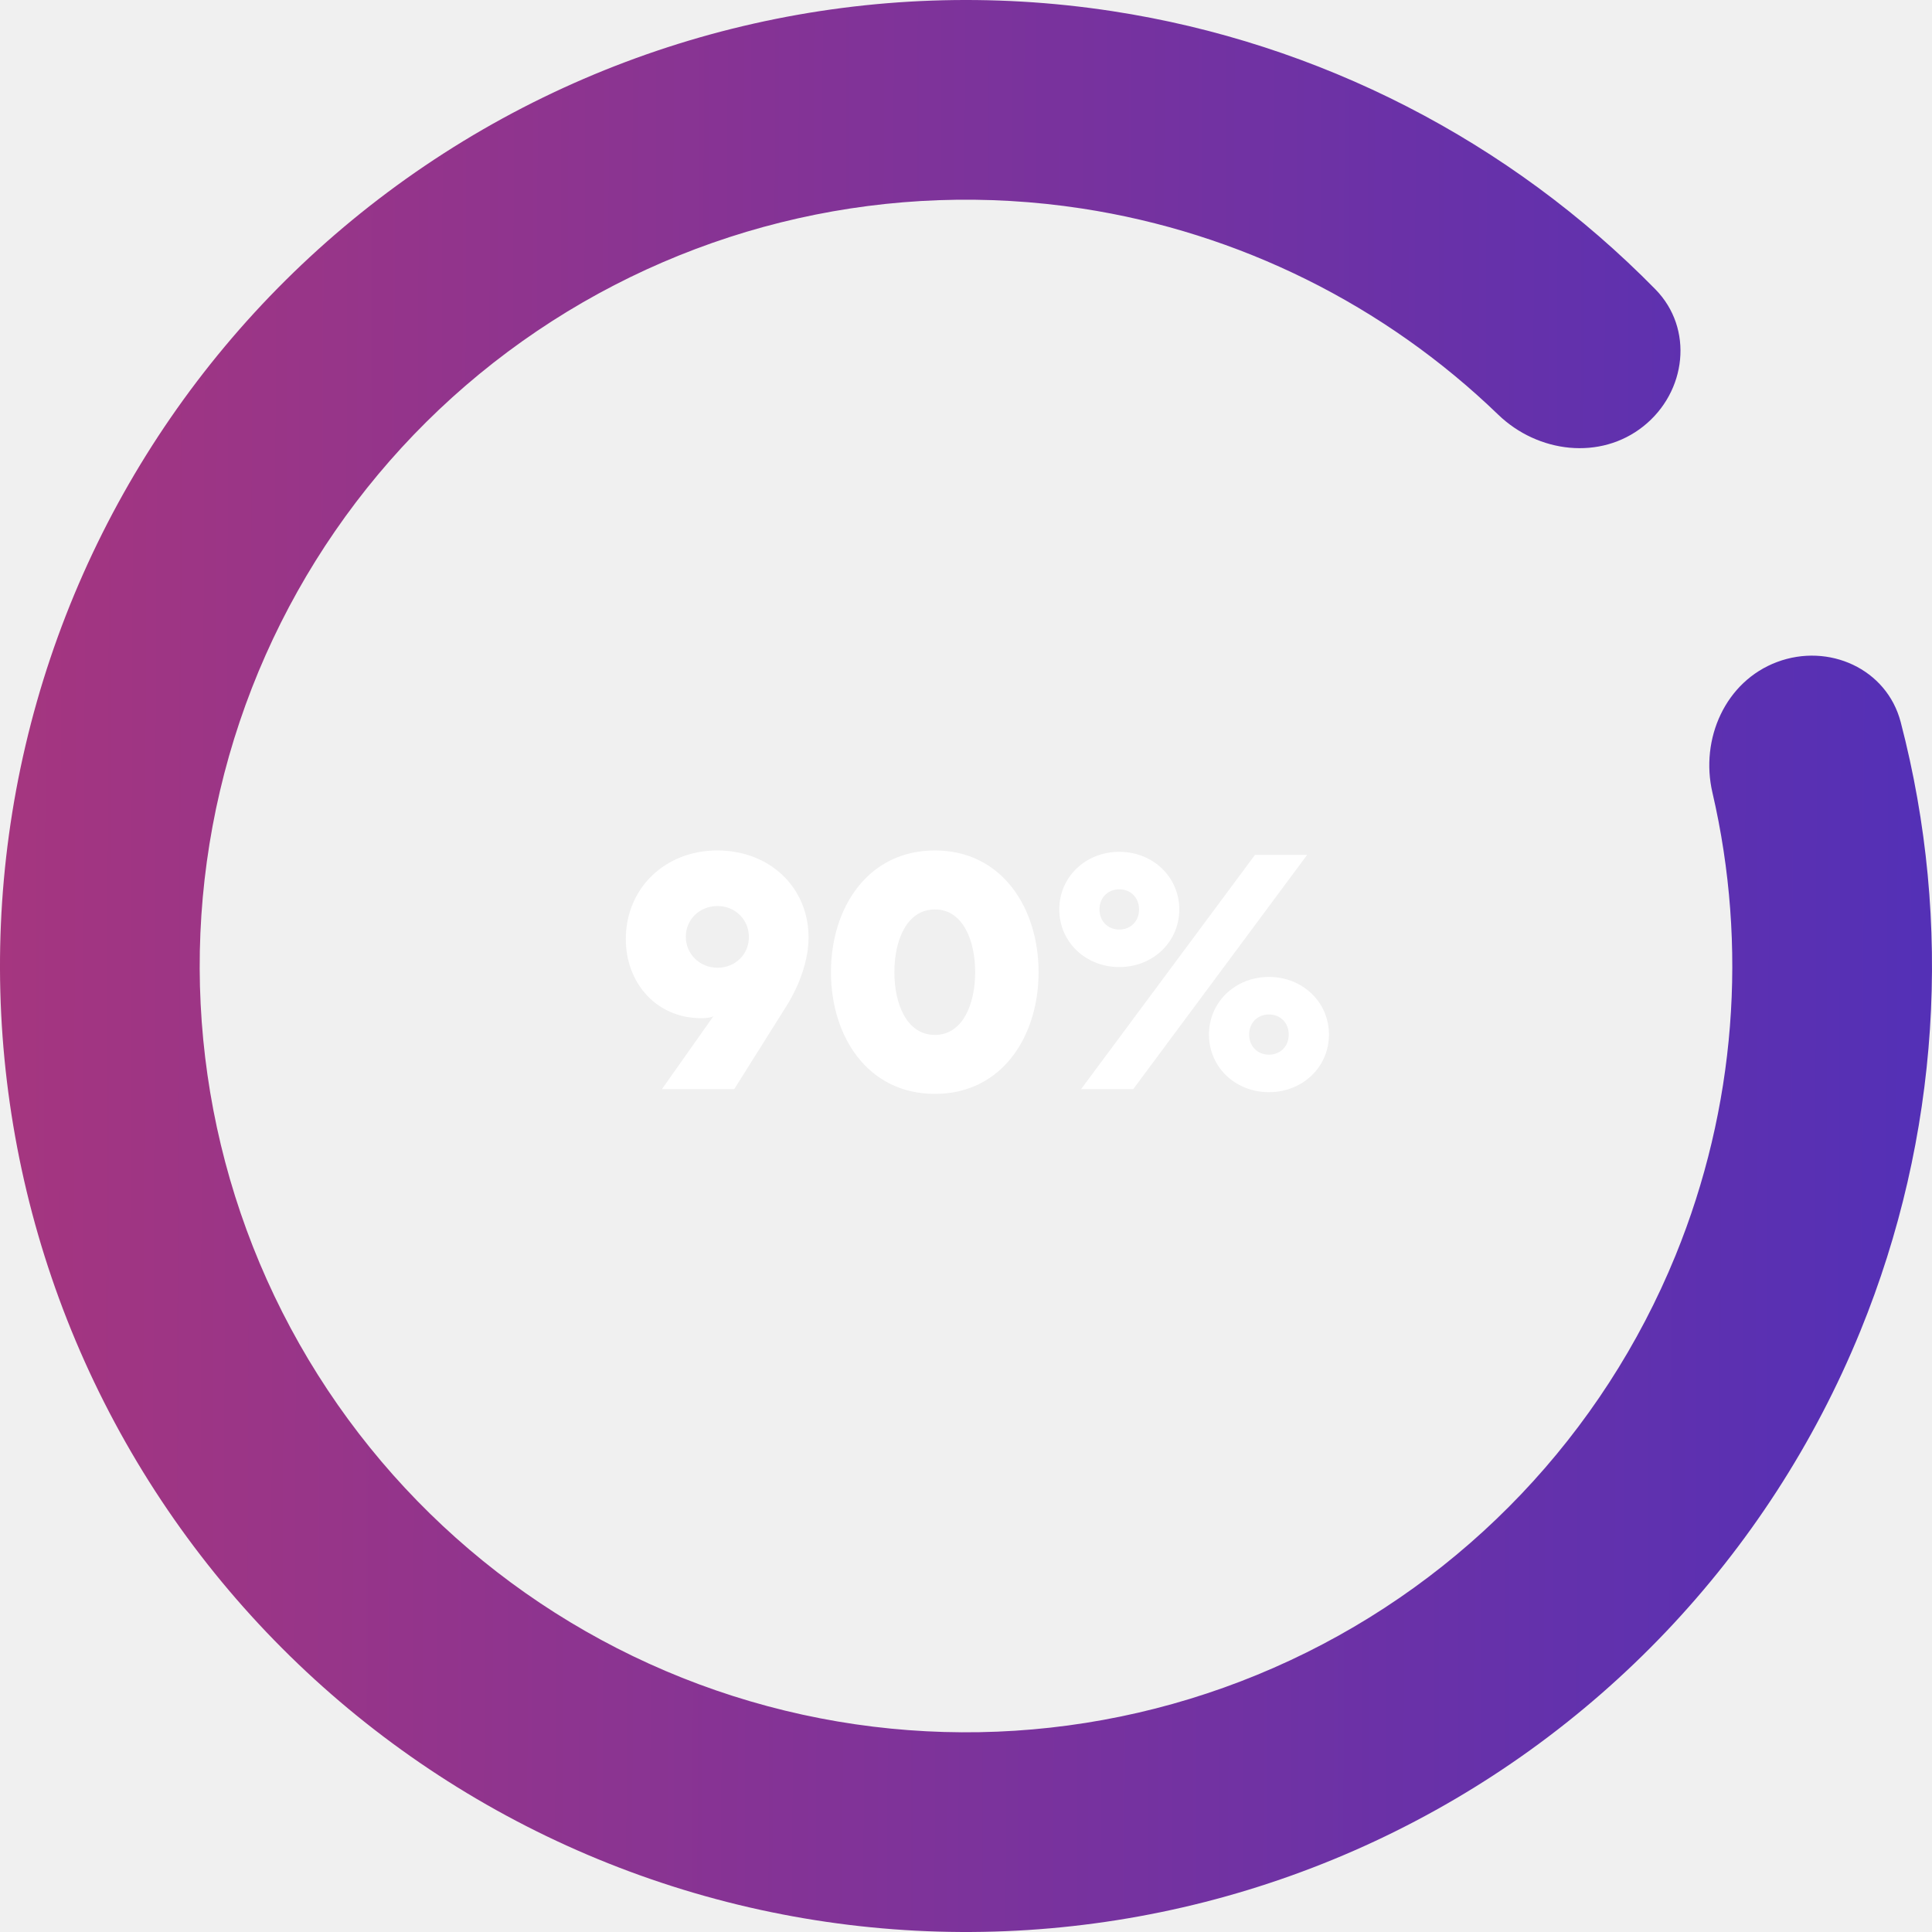
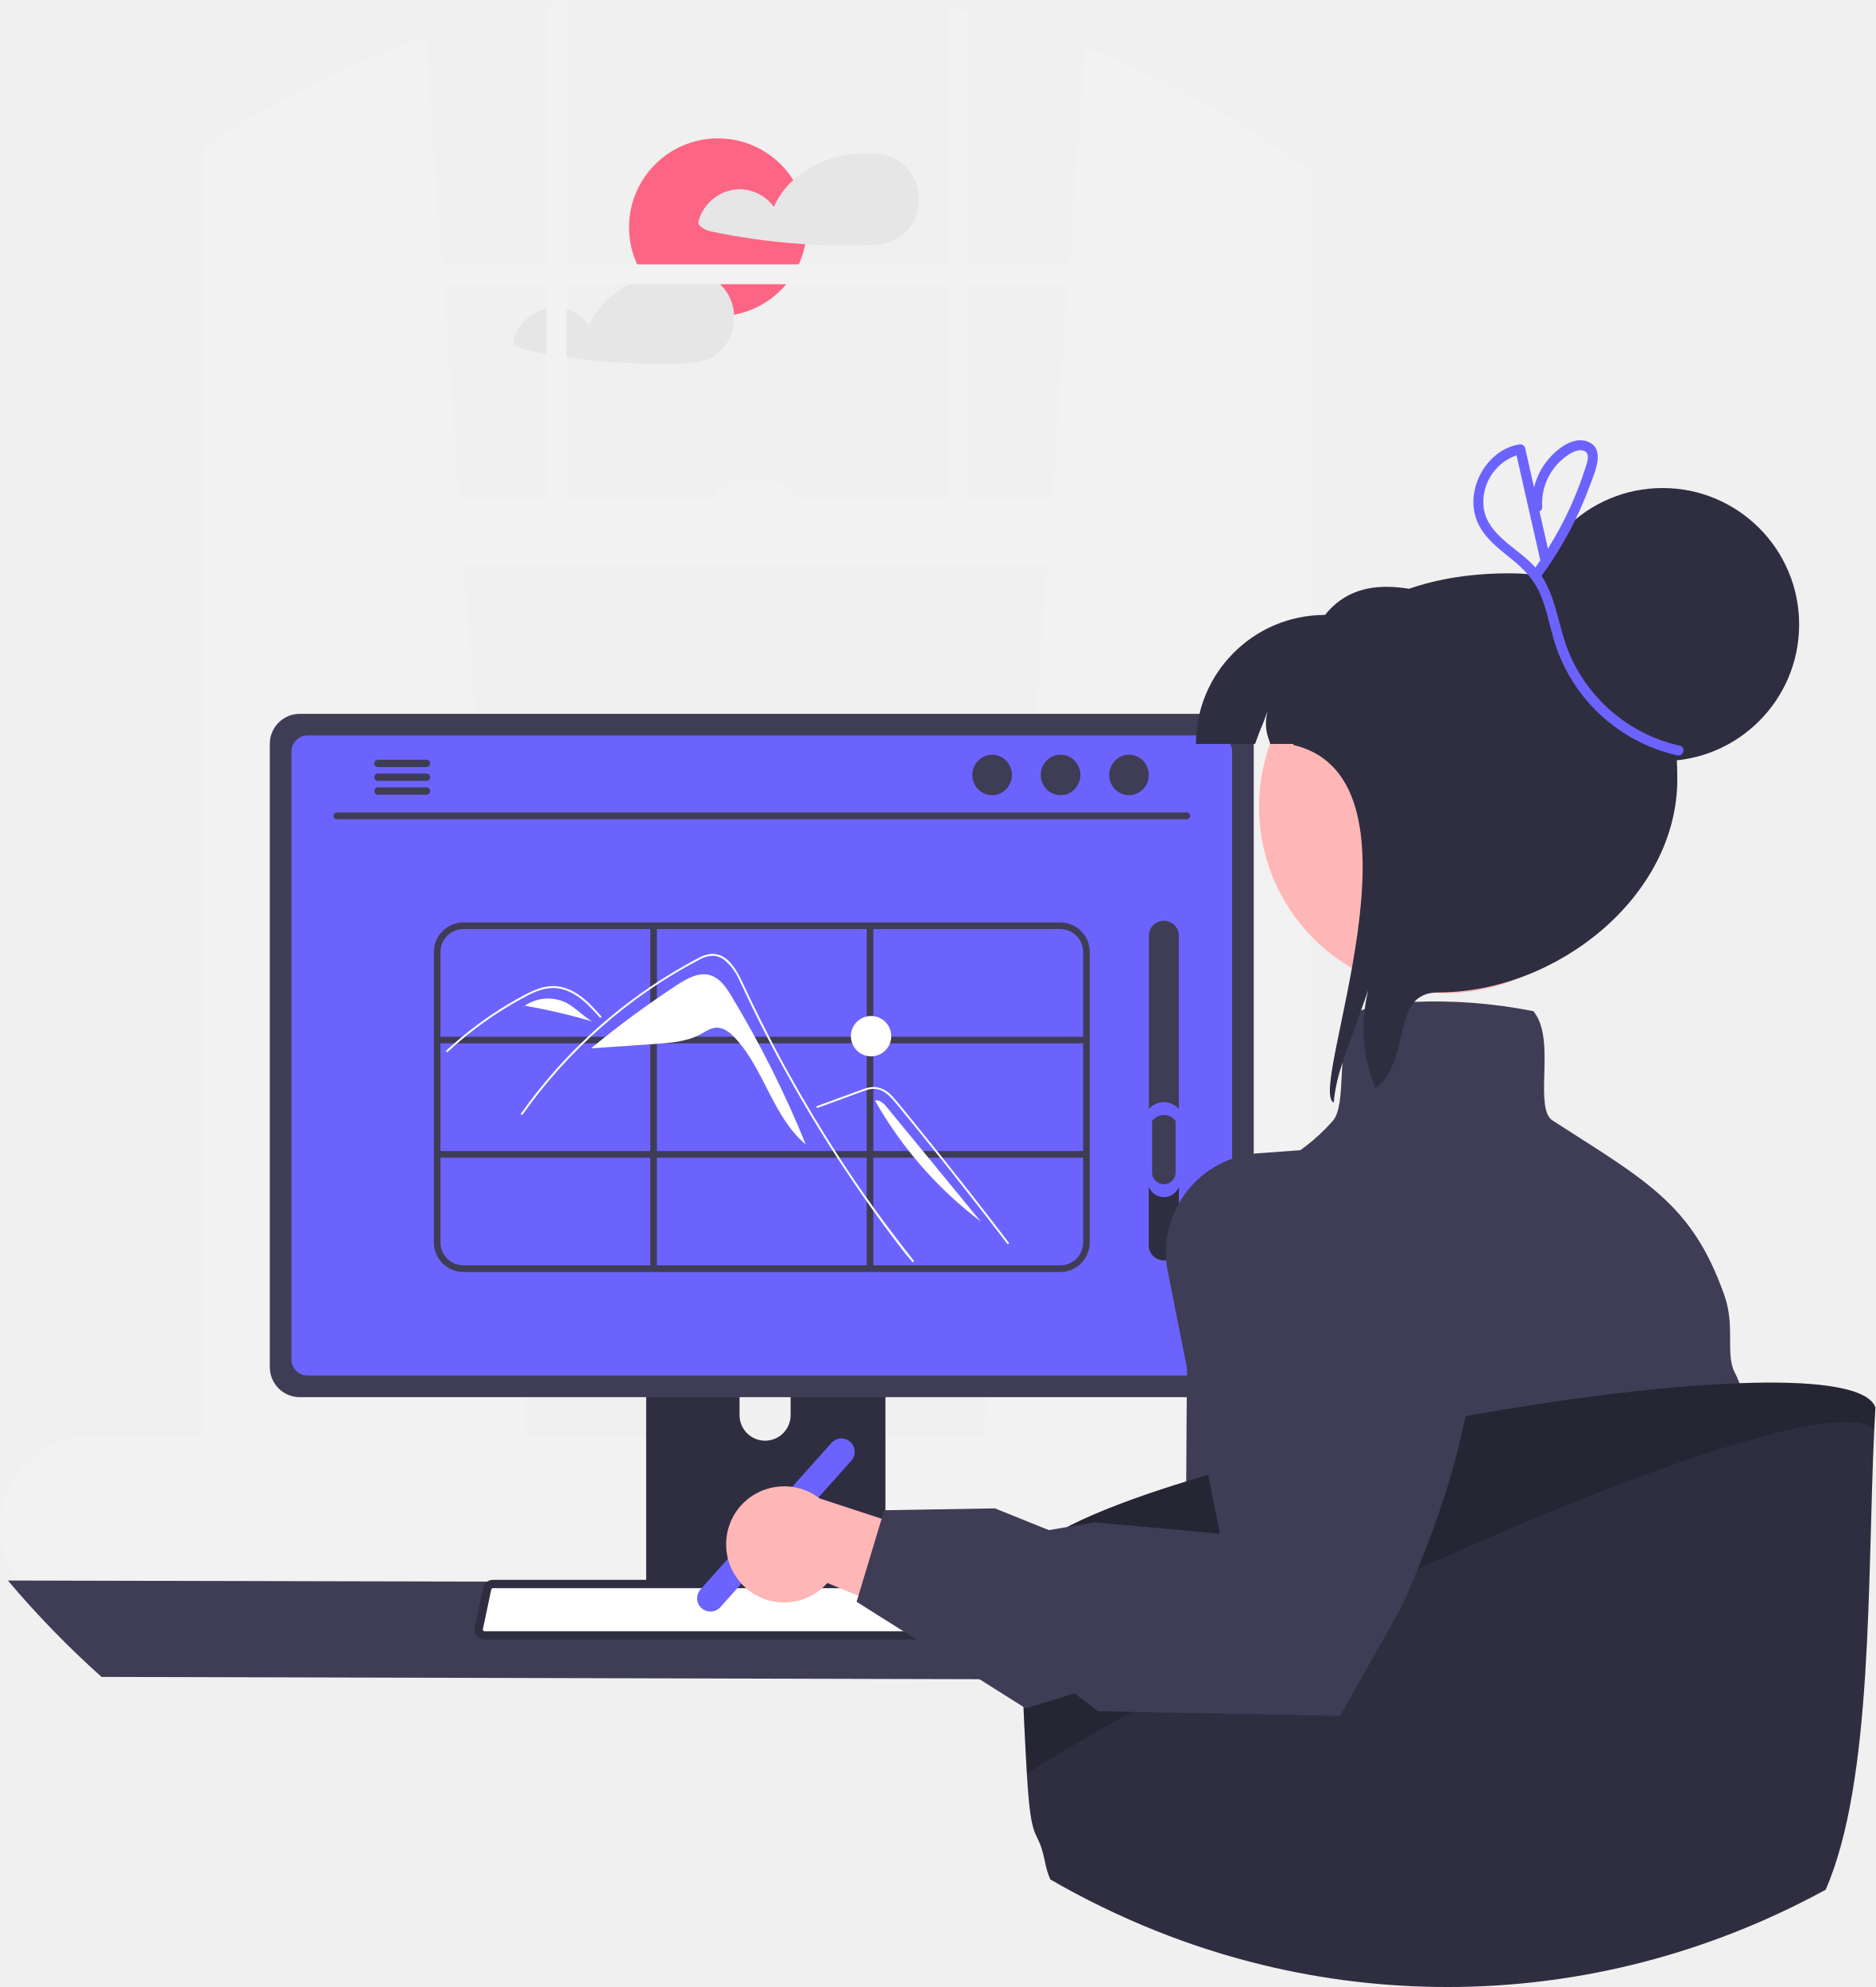
- <svg xmlns="http://www.w3.org/2000/svg" width="204" height="204" viewBox="0 0 204 204" fill="none">
-   <path d="M187.639 69.902C193.092 67.859 199.226 70.614 200.696 76.248C206.238 97.486 204.802 120.051 196.436 140.546C186.737 164.31 168.435 183.543 145.182 194.409C121.928 205.275 95.433 206.975 70.982 199.169C46.531 191.364 25.921 174.628 13.264 152.299C0.607 129.97 -3.166 103.69 2.696 78.702C8.559 53.713 23.627 31.854 44.894 17.484C66.161 3.114 92.064 -2.709 117.435 1.175C139.317 4.524 159.415 14.883 174.791 30.547C178.869 34.702 178.083 41.38 173.529 45.009C168.975 48.637 162.385 47.827 158.195 43.783C146.212 32.215 130.877 24.564 114.244 22.018C94.118 18.937 73.57 23.557 56.699 34.956C39.829 46.355 27.876 63.696 23.225 83.518C18.574 103.34 21.568 124.188 31.608 141.901C41.649 159.614 57.998 172.89 77.394 179.082C96.791 185.274 117.809 183.925 136.255 175.305C154.701 166.686 169.219 151.429 176.914 132.578C183.273 116.999 184.584 99.912 180.815 83.688C179.497 78.016 182.187 71.946 187.639 69.902Z" fill="url(#paint0_linear_16_349)" />
-   <path d="M66.08 99.16C66.08 103.804 69.32 107.512 74.036 107.512C74.648 107.512 75.08 107.44 75.332 107.296L69.896 115H77.528L83.072 106.18C84.476 103.912 85.376 101.32 85.376 98.98C85.376 93.724 81.308 89.8 75.728 89.8C70.256 89.8 66.08 93.76 66.08 99.16ZM72.416 98.908C72.416 97.072 73.892 95.668 75.764 95.668C77.636 95.668 79.076 97.108 79.076 98.944C79.076 100.78 77.636 102.184 75.764 102.184C73.892 102.184 72.416 100.744 72.416 98.908ZM109.665 102.652C109.665 95.848 105.777 89.8 98.721 89.8C91.629 89.8 87.741 95.848 87.741 102.652C87.741 109.456 91.629 115.504 98.721 115.504C105.777 115.504 109.665 109.456 109.665 102.652ZM102.969 102.652C102.969 106 101.673 109.276 98.721 109.276C95.733 109.276 94.437 106 94.437 102.652C94.437 99.304 95.733 96.028 98.721 96.028C101.673 96.028 102.969 99.304 102.969 102.652ZM124.521 96.028C124.521 92.608 121.749 89.944 118.185 89.944C114.621 89.944 111.849 92.608 111.849 96.028C111.849 99.448 114.621 102.112 118.185 102.112C121.749 102.112 124.521 99.448 124.521 96.028ZM120.273 96.028C120.273 97.288 119.373 98.152 118.185 98.152C116.997 98.152 116.097 97.288 116.097 96.028C116.097 94.768 116.997 93.904 118.185 93.904C119.373 93.904 120.273 94.768 120.273 96.028ZM138.021 90.268H132.513L114.153 115H119.661L138.021 90.268ZM127.653 109.24C127.653 112.66 130.425 115.324 133.989 115.324C137.553 115.324 140.325 112.66 140.325 109.24C140.325 105.82 137.553 103.156 133.989 103.156C130.425 103.156 127.653 105.82 127.653 109.24ZM131.901 109.24C131.901 107.98 132.801 107.116 133.989 107.116C135.177 107.116 136.077 107.98 136.077 109.24C136.077 110.5 135.177 111.364 133.989 111.364C132.801 111.364 131.901 110.5 131.901 109.24Z" fill="white" />
-   <defs>
-     <linearGradient id="paint0_linear_16_349" x1="-12.435" y1="91.215" x2="228.124" y2="92.098" gradientUnits="userSpaceOnUse">
-       <stop stop-color="#AA367C" />
-       <stop offset="1" stop-color="#4A2FBD" />
-     </linearGradient>
-   </defs>
+ <svg xmlns="http://www.w3.org/2000/svg" data-name="Layer 1" width="563.232" height="596.817" viewBox="0 0 563.232 596.817">
+   <circle cx="215.615" cy="68.266" r="26.701" fill="#fd6584" />
+   <path d="M601.119,230.112a13.235,13.235,0,0,0-11.17-9.29,1.081,1.081,0,0,0-.18,0,1.418,1.418,0,0,0-.22-.05c-8.94-1.16-18.88,1.66-25.57,7.8a23.958,23.958,0,0,0-5.83,8.04,12.917,12.917,0,0,0-10.83-5.28,13.184,13.184,0,0,0-11.8,9.51,1.526,1.526,0,0,0,.69,1.69,6.673,6.673,0,0,0,2.79,1.42c2.21.47,4.44.9,6.67,1.29q6.54,1.14,13.15,1.85,4.365.465,8.75.74c6.04.38,12.11.47,18.16.28,3-.1,5.88-.2,8.62-1.52a12.798,12.798,0,0,0,4.95-4.31A14.548,14.548,0,0,0,601.119,230.112Z" transform="translate(-325.7462 -174.4889)" fill="#e6e6e6" />
+   <path d="M546.189,269.012a13.652,13.652,0,0,0-.56-3.3,13.26,13.26,0,0,0-11.18-9.29.965.965,0,0,0-.17,0,1.887,1.887,0,0,0-.23-.05,33.194,33.194,0,0,0-14.69,1.51c-7.26,2.43-13.63,7.33-16.7,14.33a12.922,12.922,0,0,0-10.84-5.28,13.183,13.183,0,0,0-11.8,9.51,1.555,1.555,0,0,0,.69,1.69,6.733,6.733,0,0,0,2.79,1.42c2.22.47,4.44.9,6.68,1.29q6.54,1.14,13.14,1.85a195.164,195.164,0,0,0,26.92,1.02c2.99-.1,5.88-.2,8.62-1.52a12.77,12.77,0,0,0,4.94-4.31A14.264,14.264,0,0,0,546.189,269.012Z" transform="translate(-325.7462 -174.4889)" fill="#e6e6e6" />
+   <path d="M743.876,605.969h-24.34V225.999c-1.64-1.21-3.29-2.41-4.96-3.58q-.495-.345-.99-.69a288.322,288.322,0,0,0-62.01-32.94l-4.72,65.1-0.0.004H616.486V177.879c-1.98-.49-3.96-.95-5.96-1.38v77.394h-114.68V174.489c-1.99.37-3.98.75-5.96,1.16v78.244H458.517l-0-.004-4.95-68.27a287.687,287.687,0,0,0-60.78,29.46c-.66.42-1.32.84-1.98,1.28-1.33.86-2.66,1.74-3.97,2.63v386.98h-34.27a26.803,26.803,0,0,0-24.89,36.79,25.54,25.54,0,0,0,1.75,3.56,27.095,27.095,0,0,0,3.02,4.18,26.76,26.76,0,0,0,20.12,9.11h391.31a26.82,26.82,0,0,0,0-53.64ZM640.316,344.271l-18.93,261.698h-137.4l-18.93-261.698Zm6.11-84.419-4.67,64.556h-25.27V259.852Zm-35.9,0v64.556H564.894a10.916,10.916,0,0,0-9.723-5.959h-5.959a10.916,10.916,0,0,0-9.723,5.959H495.846V259.852Zm-120.64,64.556h-26.27l-4.67-64.556h30.94Z" transform="translate(-325.7462 -174.4889)" fill="#f2f2f2" />
+   <path d="M328.114,649.216a289.004,289.004,0,0,0,28.12,28.95l379.58,1a289.003,289.003,0,0,0,28.12-28.95Z" transform="translate(-325.7462 -174.4889)" fill="#3f3d56" />
+   <path d="M519.804,552.406v102.56h71.85v-102.56a3.448,3.448,0,0,0-2.43-3.3,3.175,3.175,0,0,0-1.03-.16h-64.92A3.463,3.463,0,0,0,519.804,552.406Zm28.04,35.24a7.67,7.67,0,0,1,15.34,0v11.9a7.67,7.67,0,0,1-15.34,0Z" transform="translate(-325.7462 -174.4889)" fill="#2f2e41" />
+   <path d="M519.584,651.686v9.89a1.946,1.946,0,0,0,1.93,1.94h68.43a1.94,1.94,0,0,0,1.93-1.94v-9.89Z" transform="translate(-325.7462 -174.4889)" fill="#3f3d56" />
+   <path d="M406.774,397.886v187.26a9.007,9.007,0,0,0,9,9h277.5a9.007,9.007,0,0,0,9-9v-187.26a9.011,9.011,0,0,0-9-8.99h-277.5A9.012,9.012,0,0,0,406.774,397.886Z" transform="translate(-325.7462 -174.4889)" fill="#3f3d56" />
+   <path d="M413.284,400.216v182.62a4.818,4.818,0,0,0,4.81,4.81h272.87a4.818,4.818,0,0,0,4.81-4.81v-182.62a4.82,4.82,0,0,0-4.81-4.82h-272.87A4.821,4.821,0,0,0,413.284,400.216Z" transform="translate(-325.7462 -174.4889)" fill="#6c63ff" />
+   <path d="M468.924,665.846a2.948,2.948,0,0,0,2.32,1.11h162.34a2.987,2.987,0,0,0,2.92-3.6l-2.52-11.97a2.993,2.993,0,0,0-1.86-2.17,2.894,2.894,0,0,0-1.06-.2h-157.31a2.894,2.894,0,0,0-1.06.2,2.992,2.992,0,0,0-1.86,2.17l-2.52,11.97A2.985,2.985,0,0,0,468.924,665.846Z" transform="translate(-325.7462 -174.4889)" fill="#2f2e41" />
+   <path d="M473.754,651.516a.395.395,0,0,0-.145.025.508.508,0,0,0-.328.353l-2.521,11.977a.478.478,0,0,0,.102.396l.011.014a.449.449,0,0,0,.371.176H633.584a.467.467,0,0,0,.37-.175.459.459,0,0,0,.106-.397l-2.522-11.983a.498.498,0,0,0-.304-.349.436.436,0,0,0-.17-.035Z" transform="translate(-325.7462 -174.4889)" fill="#fff" />
+   <path d="M426.867,420.552H682.191a1.016,1.016,0,0,0,0-2.031H426.867a1.016,1.016,0,0,0,0,2.031Z" transform="translate(-325.7462 -174.4889)" fill="#3f3d56" />
+   <ellipse cx="339.064" cy="232.765" rx="5.95" ry="6.083" fill="#3f3d56" />
+   <ellipse cx="318.508" cy="232.765" rx="5.95" ry="6.083" fill="#3f3d56" />
+   <ellipse cx="297.952" cy="232.765" rx="5.95" ry="6.083" fill="#3f3d56" />
+   <path d="M438.156,403.786a1.095,1.095,0,0,0,1.09,1.1h14.6a1.105,1.105,0,0,0,0-2.21h-14.6A1.103,1.103,0,0,0,438.156,403.786Z" transform="translate(-325.7462 -174.4889)" fill="#3f3d56" />
+   <path d="M438.156,407.936a1.095,1.095,0,0,0,1.09,1.1h14.6a1.105,1.105,0,0,0,0-2.21h-14.6A1.103,1.103,0,0,0,438.156,407.936Z" transform="translate(-325.7462 -174.4889)" fill="#3f3d56" />
+   <path d="M438.156,412.076a1.103,1.103,0,0,0,1.09,1.11h14.6a1.105,1.105,0,0,0,0-2.21h-14.6A1.095,1.095,0,0,0,438.156,412.076Z" transform="translate(-325.7462 -174.4889)" fill="#3f3d56" />
+   <path d="M644.148,451.546H464.91a8.892,8.892,0,0,0-8.881,8.881v87.237a8.892,8.892,0,0,0,8.881,8.882H644.148a8.892,8.892,0,0,0,8.881-8.882V460.428A8.892,8.892,0,0,0,644.148,451.546Zm6.881,8.881v25.452h-63v-32.333h56.119A6.889,6.889,0,0,1,651.029,460.428Zm-128,59.786v-32.334h63v32.334Zm63,2v32.333h-63v-32.333Zm-65-2h-63v-32.334h63Zm2-34.334v-32.333h63v32.333Zm65,2h63v32.334h-63Zm-123.119-34.333H521.029v32.333h-63V460.428A6.889,6.889,0,0,1,464.91,453.546ZM458.029,547.664V522.213h63v32.333H464.91A6.889,6.889,0,0,1,458.029,547.664Zm186.119,6.882H588.029v-32.333h63v25.451A6.889,6.889,0,0,1,644.148,554.546Z" transform="translate(-325.7462 -174.4889)" fill="#3f3d56" />
+   <path d="M545.419,473.695c-1.591-2.631-3.475-5.439-6.427-6.298-3.418-.995-6.93.981-9.908,2.931a288.726,288.726,0,0,0-25.695,18.932l.009.102,19.174-1.322c4.618-.318,9.394-.681,13.475-2.865,1.549-.829,3.058-1.936,4.813-2.013,2.18-.096,4.081,1.427,5.575,3.017,8.837,9.41,11.394,23.799,21.307,32.066A314.616,314.616,0,0,0,545.419,473.695Z" transform="translate(-325.7462 -174.4889)" fill="#fff" />
+   <path d="M599.736,553.506c-.977-1.234-1.376-1.523-2.34-2.768q-11.773-15.226-22.131-31.481-7.036-11.04-13.373-22.503-3.017-5.45-5.869-10.985-2.213-4.292-4.327-8.635c-.403-.827-.795-1.658-1.184-2.491-.918-1.958-1.82-3.926-2.787-5.858a16.114,16.114,0,0,0-4.47-5.989,6.098,6.098,0,0,0-3.177-1.222,8.862,8.862,0,0,0-4.599,1.318,148.048,148.048,0,0,0-29.112,20.075A151.559,151.559,0,0,0,482.714,509.22c-.209.298-.703.013-.492-.287q1.246-1.762,2.542-3.487A152.397,152.397,0,0,1,523.671,469.155q3.785-2.453,7.711-4.675c1.319-.747,2.645-1.485,3.993-2.177a9.728,9.728,0,0,1,4.234-1.312c5.137-.08,7.797,5.738,9.624,9.653q.861,1.848,1.743,3.685,3.334,6.973,6.924,13.818,2.216,4.226,4.529,8.404,7.198,13.007,15.301,25.488c7.156,11.022,14.256,20.758,22.408,31.064C600.364,553.388,599.962,553.795,599.736,553.506Z" transform="translate(-325.7462 -174.4889)" fill="#fff" />
+   <path d="M505.858,480.093c-.298-.333-.595-.665-.895-.998-2.369-2.62-4.911-5.209-8.164-6.711a11.844,11.844,0,0,0-4.962-1.15,14.161,14.161,0,0,0-5.152,1.124c-.776.31-1.534.662-2.281,1.036-.854.43-1.692.888-2.527,1.35q-2.35,1.3-4.639,2.715-4.554,2.815-8.824,6.059-2.213,1.683-4.335,3.475-1.973,1.665-3.867,3.42c-.27.249-.673-.154-.403-.403.333-.31.669-.618,1.006-.922q1.426-1.289,2.898-2.529,2.684-2.264,5.506-4.354,4.389-3.251,9.08-6.061,2.344-1.403,4.753-2.688c.485-.259.975-.511,1.472-.751a23.46,23.46,0,0,1,3.498-1.424,12.445,12.445,0,0,1,5.284-.519,13.756,13.756,0,0,1,4.875,1.686c3.194,1.785,5.671,4.546,8.082,7.24C506.505,479.962,506.103,480.367,505.858,480.093Z" transform="translate(-325.7462 -174.4889)" fill="#fff" />
+   <path d="M571.304,507.242l7.654-2.799,3.8-1.39a38.862,38.862,0,0,1,3.752-1.292,5.919,5.919,0,0,1,3.396.043,7.827,7.827,0,0,1,2.649,1.642,21.495,21.495,0,0,1,2.172,2.32c.827.994,1.643,1.999,2.461,3q5.069,6.199,10.072,12.452,5.003,6.253,9.938,12.559,4.948,6.321,9.827,12.696.598.781,1.195,1.563c.22.288.715.004.492-.288q-4.916-6.438-9.9-12.824-4.997-6.401-10.062-12.748-5.065-6.347-10.199-12.638-1.279-1.567-2.562-3.131c-.722-.879-1.435-1.768-2.227-2.587a8.025,8.025,0,0,0-5.441-2.867,10.501,10.501,0,0,0-3.701.814c-1.28.463-2.556.934-3.834,1.402l-7.707,2.819-1.927.705c-.342.125-.194.676.152.55Z" transform="translate(-325.7462 -174.4889)" fill="#fff" />
+   <path d="M495.792,475.68a12.357,12.357,0,0,0-12.445.89,177.498,177.498,0,0,1,20.194,4.713C500.786,479.669,498.631,477.139,495.792,475.68Z" transform="translate(-325.7462 -174.4889)" fill="#fff" />
+   <path d="M483.309,476.563l-.749.609c.253-.213.517-.413.787-.602Z" transform="translate(-325.7462 -174.4889)" fill="#fff" />
+   <path d="M592.265,507.27a6.371,6.371,0,0,0-2.695-2.25l-1.052.041a119.342,119.342,0,0,0,31.787,36.34Z" transform="translate(-325.7462 -174.4889)" fill="#fff" />
+   <circle cx="261.597" cy="311.227" r="6.059" fill="#fff" />
+   <path d="M675.268,553.046a4.507,4.507,0,0,0,4.5-4.5v-93a4.5,4.5,0,1,0-9,0v93A4.507,4.507,0,0,0,675.268,553.046Z" transform="translate(-325.7462 -174.4889)" fill="#3f3d56" />
+   <path d="M675.268,553.046a4.507,4.507,0,0,0,4.5-4.5v-19.72a5.581,5.581,0,0,0-9,0v19.72A4.507,4.507,0,0,0,675.268,553.046Z" transform="translate(-325.7462 -174.4889)" fill="#2f2e41" />
+   <path d="M675.268,534.046a4.847,4.847,0,0,0,4.84-4.84V507.998a6.002,6.002,0,0,0-9.679,0V529.207A4.847,4.847,0,0,0,675.268,534.046Z" transform="translate(-325.7462 -174.4889)" fill="#6c63ff" />
+   <path d="M675.268,530.19a3.535,3.535,0,0,0,3.53-3.53V511.191a4.378,4.378,0,0,0-7.06,0v15.469A3.535,3.535,0,0,0,675.268,530.19Z" transform="translate(-325.7462 -174.4889)" fill="#3f3d56" />
+   <path d="M536.445,657.525a4.004,4.004,0,0,1-.317-5.648L575.444,607.885a4,4,0,0,1,5.965,5.331l-39.316,43.992A4.004,4.004,0,0,1,536.445,657.525Z" transform="translate(-325.7462 -174.4889)" fill="#6c63ff" />
+   <path d="M862.596,729.955c0,7.29-1.72,12.87-1.51,17.33a287.268,287.268,0,0,1-36.3,13.02c-1.4.4-2.8.78-4.21,1.16-7.63-23.36-15.27-44.75-18.28-47.02-6.89-5.17-10.34,16.22-10.34,11.05,0-5.17,3.45-5.17-5.16-12.06-8.62-6.89-3.45-37.9-3.45-37.9l-12.06-31.01,13.49-49.46,17.52-64.25h17.23s.51.37,1.36,1.06c4.31,3.52,17.31,15.28,15.87,28.23-.43,3.86.53,15.08,2.2,30.02,5.08,45.11,16.75,94.15,16.75,107.09C855.706,714.445,862.596,719.615,862.596,729.955Z" transform="translate(-325.7462 -174.4889)" fill="#e6e6e6" />
+   <path d="M848.148,589.956c-.02-.05-.03-.09-.05-.13a26.641,26.641,0,0,0-1.35-3.04c-2.91-5.47.17-13.87-3.11-23.15-5.3-15.04-11.76-23.91-21.23-31.86-.28-.24-.56-.47-.85-.71l-.01-.01c-6.32-5.19-13.94-10.04-23.4-16.08-1.97-1.26-4.03-2.57-6.17-3.95-2.76-1.77-2.61-7.67-2.45-13.91.18-6.93.37-14.11-3.03-18.59l-.22-.29-.35-.09a150.437,150.437,0,0,0-35.42-2.73h-.01a69.659,69.659,0,0,0-14.93,2.19c-.36.1-.72.2-1.07.32-.27.07-.54.16-.81.25l-.22.08-.17.16c-3.29,3.29-4.05,9.19-4.41,15.34v.01q-.105,1.68-.18,3.36c-.28,5.98-.54,11.63-2.74,14.08a57.788,57.788,0,0,1-17.47,13.44c-10.33,5.1-18.5,4.94-18.62,4.94l-.95-.03-.09.94c-6.86,13.07-6.6,46.79-6.81,82.9q-.015,3.015-.04,6.06c-.12,16.82-.44,33.93-1.7,49.52-.55,6.7-1.26,13.11-2.21,19.1-4.62,29.17-25.55,4.95-35.56,24.36a24.526,24.526,0,0,0,1.65,5.55c1.15.68,2.33,1.34,3.5,2q7.785,4.335,15.86,8.09c.3.14.6.28.9.41a236.736,236.736,0,0,0,30.46,11.62c2.03.62,4.06,1.21,6.11,1.77a233.586,233.586,0,0,0,55.61,8.33,1.701,1.701,0,0,1,.23-.01,288.585,288.585,0,0,0,65.84-9.49q.45-.12.9-.24c1.41-.38,2.81-.76,4.21-1.16a287.279,287.279,0,0,0,36.3-13.02,9.238,9.238,0,0,0,.13,1.31,3.03,3.03,0,0,0,.06.42c.02-.16.04-.32.05-.48.06-.47.11-.95.16-1.43C870.608,666.426,857.898,615.756,848.148,589.956Z" transform="translate(-325.7462 -174.4889)" fill="#3f3d56" />
+   <path d="M710.714,443.689a55.983,55.983,0,1,0-2.845-47.693c-.256.641-.487,1.281-.718,1.948A55.906,55.906,0,0,0,710.714,443.689Z" transform="translate(-325.7462 -174.4889)" fill="#ffb6b6" />
+   <path d="M702.667,397.943c2.409-6.74,1.358-3.229,3.793-9.944-1.589,5.946.923,9.277.692,9.944h66.658V359.194c-19.529-7.74-38.621-14.326-50.154,0A38.751,38.751,0,0,0,684.907,397.943Z" transform="translate(-325.7462 -174.4889)" fill="#2f2e41" />
+   <path d="M726.296,505.657c.051-.718.128-1.461.231-2.178.718-5.279,2.511-10.354,4.331-15.377,1.922-5.407,3.87-10.841,5.817-16.248a46.519,46.519,0,0,0,2.178,29.523c11.251-8.765,4.152-28.806,18.862-28.806,35.366,0,71.758-28.678,71.758-64.069,0-35.366-15.172-61.814-50.538-61.814-35.392,0-64.095,16.197-64.787,51.563C757.716,408.502,718.069,502.069,726.296,505.657Z" transform="translate(-325.7462 -174.4889)" fill="#2f2e41" />
+   <circle cx="499.308" cy="187.588" r="41.004" fill="#2f2e41" />
+   <path d="M888.978,597.236q-.21,3.165-.37,6.74c-2.12,44.89-.29,105.32-14.58,138.11q-4.8,2.625-9.7,5.02-.195.09-.36.18c-.88.43-1.76.85-2.64,1.25a.3.3,0,0,1-.11.06,238.808,238.808,0,0,1-29.81,11.71c-1.25.4-2.51.78-3.77,1.16q-.405.12-.81.24a233.934,233.934,0,0,1-59.04,9.49c-1.04.03-2.06.05-3.05.07-.35.01-.69.02-1.03.02-1.12.01-2.23.02-3.35.02q-3.39,0-6.75-.1a233.586,233.586,0,0,1-55.61-8.33c-2.05-.56-4.08-1.15-6.11-1.77a236.736,236.736,0,0,1-30.46-11.62c-.3-.13-.6-.27-.9-.41q-8.07-3.75-15.86-8.09c-1.17-.66-2.35-1.32-3.5-2a24.526,24.526,0,0,1-1.65-5.55c-2.27-10.91-4.09-3.55-5.39-26.25-1.19-20.81-1.95-41.68-2.23-53.61-.09-3.18-.12-5.73-.13-7.47,1.06-7.58,18.1-16.18,42.95-24.35,2.35-.77,4.78-1.54,7.27-2.3,6.72-2.07,13.9-4.1,21.4-6.06,19.1-5,40.31-9.59,61.36-13.38,10.39-1.86,20.74-3.53,30.79-4.95,17.63-2.5,34.31-4.23,48.58-4.94,1.37-.07,2.71-.13,4.03-.17,1.42-.06,2.81-.1,4.17-.13C872.878,589.376,886.918,591.516,888.978,597.236Z" transform="translate(-325.7462 -174.4889)" fill="#2f2e41" />
+   <path d="M888.978,597.236q-.21,3.165-.37,6.74c-15.58-16.78-183.42,58.18-254.48,103.21-1.19-20.81-1.95-41.68-2.23-53.61-.09-3.18-.12-5.73-.13-7.47,1.06-7.58,18.1-16.18,42.95-24.35,2.35-.77,4.78-1.54,7.27-2.3,6.72-2.07,13.9-4.1,21.4-6.06,19.1-5,40.31-9.59,61.36-13.38,10.39-1.86,20.74-3.53,30.79-4.95,17.63-2.5,34.31-4.23,48.58-4.94,1.37-.07,2.71-.13,4.03-.17,1.42-.06,2.81-.1,4.17-.13C872.878,589.376,886.918,591.516,888.978,597.236Z" transform="translate(-325.7462 -174.4889)" opacity="0.2" />
+   <path d="M547.647,649.249a17.324,17.324,0,0,0,26.555.706l56.948,23.389-6.145-31.396-53.137-17.397A17.418,17.418,0,0,0,547.647,649.249Z" transform="translate(-325.7462 -174.4889)" fill="#ffb6b6" />
+   <path d="M737.082,518.509l-.312-.033-33.209,2.411a29.807,29.807,0,0,0-21.561,11.675,29.215,29.215,0,0,0-3.075,4.997l-.009.005a29.804,29.804,0,0,0-2.456,18.888l15.634,78.703-37.618-3.418-13.732,2.347-16.205-6.538-33.251.566-.771,2.549-6.975,23.123-.548,1.817,50.775,31.997,14.721-4.478,6.935,5.327.333.009L669.51,688.727l58.648,1.15,16.031-28.401,2.505-4.453c18.618-41.709,23.213-70.826,21.755-90.885-.764-10.599-3.214-18.655-6.181-24.727C753.096,522.648,737.727,518.667,737.082,518.509Z" transform="translate(-325.7462 -174.4889)" fill="#3f3d56" />
+   <path d="M830.24,398.481a47.347,47.347,0,0,1-34.173-30.183c-2.406-6.978-3.314-14.64-7.352-20.85a111.467,111.467,0,0,0,14.655-27.541c1.382-3.802,4.617-10.705-.868-12.797-4.37-1.667-9.335,2.356-11.926,5.529a21.057,21.057,0,0,0-4.133,8.231q-1.34-5.918-2.68-11.835a1.536,1.536,0,0,0-1.845-1.048c-7.322,1.248-12.632,8.028-13.554,15.169a15.454,15.454,0,0,0,2.356,10.522c2.352,3.578,5.796,6.144,9.074,8.81,3.486,2.836,6.44,5.856,8.314,10.003,1.948,4.31,2.825,9.027,4.117,13.552a50.208,50.208,0,0,0,37.219,35.331C831.325,401.786,832.129,398.894,830.24,398.481Zm-41.347-71.716a17.411,17.411,0,0,1,2.837-10.665,16.892,16.892,0,0,1,3.853-4.174c1.432-1.094,3.545-2.544,5.44-2.142,2.458.521,1.469,3.265.947,4.919q-1.033,3.274-2.272,6.479a106.456,106.456,0,0,1-5.59,12.107c-1.098,2.038-2.271,4.032-3.496,5.994q-1.267-5.594-2.534-11.188A1.256,1.256,0,0,0,788.893,326.766Zm-17.52.597a14.814,14.814,0,0,1,9.817-16.111q3.572,15.77,7.143,31.541c-.491.725-.998,1.439-1.507,2.152-.133-.153-.255-.311-.393-.462C781.44,339.048,772.731,335.342,771.374,327.363Z" transform="translate(-325.7462 -174.4889)" fill="#6c63ff" />
</svg>
